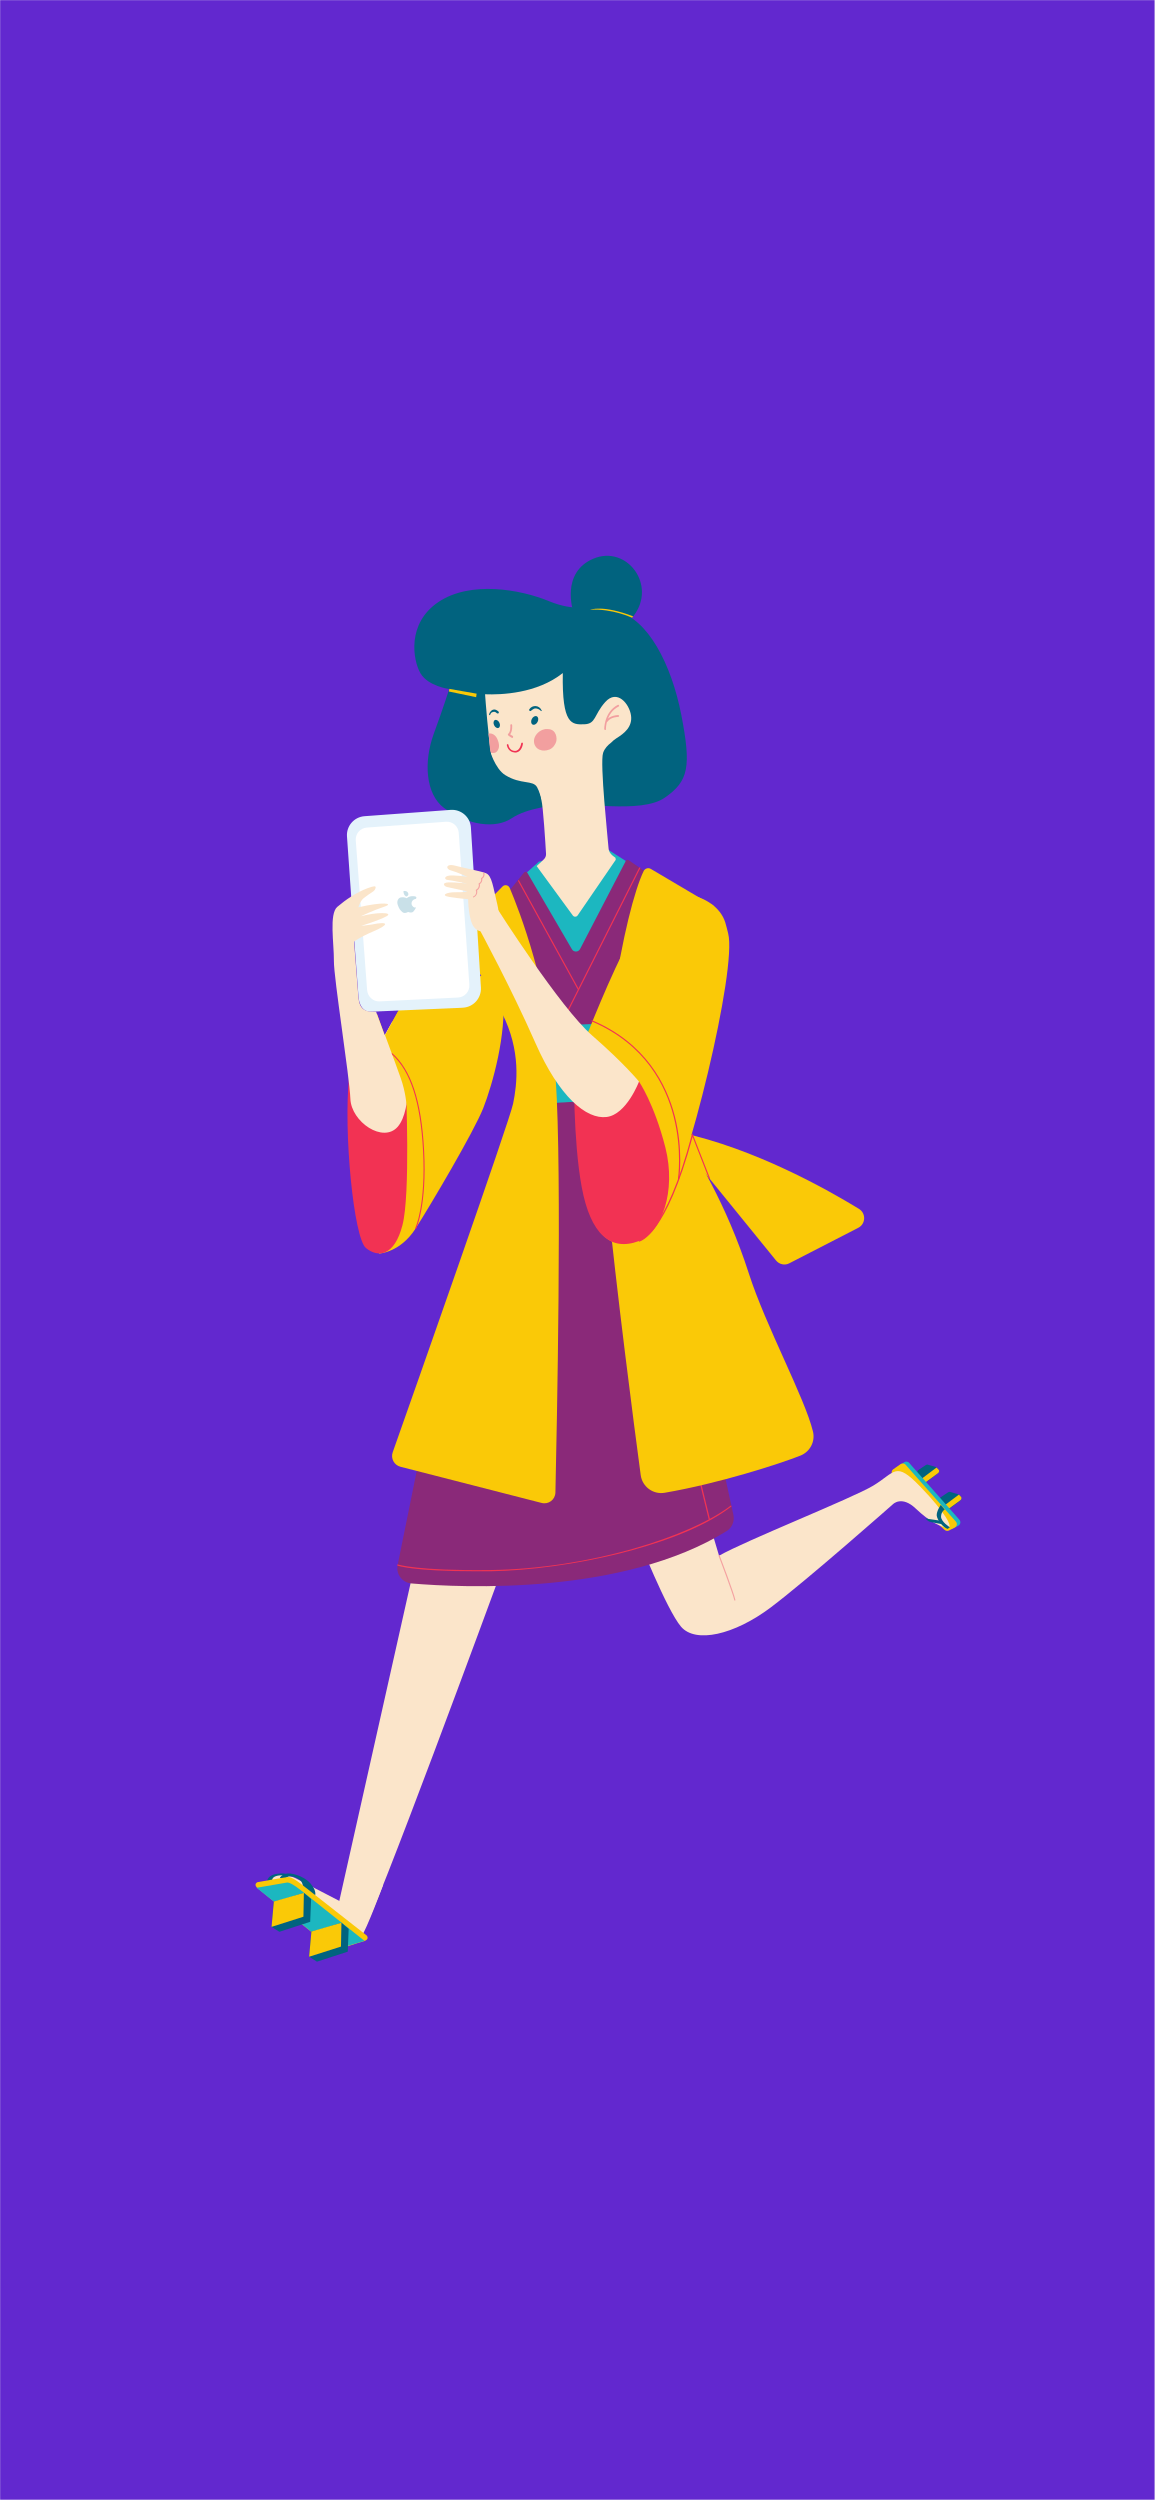
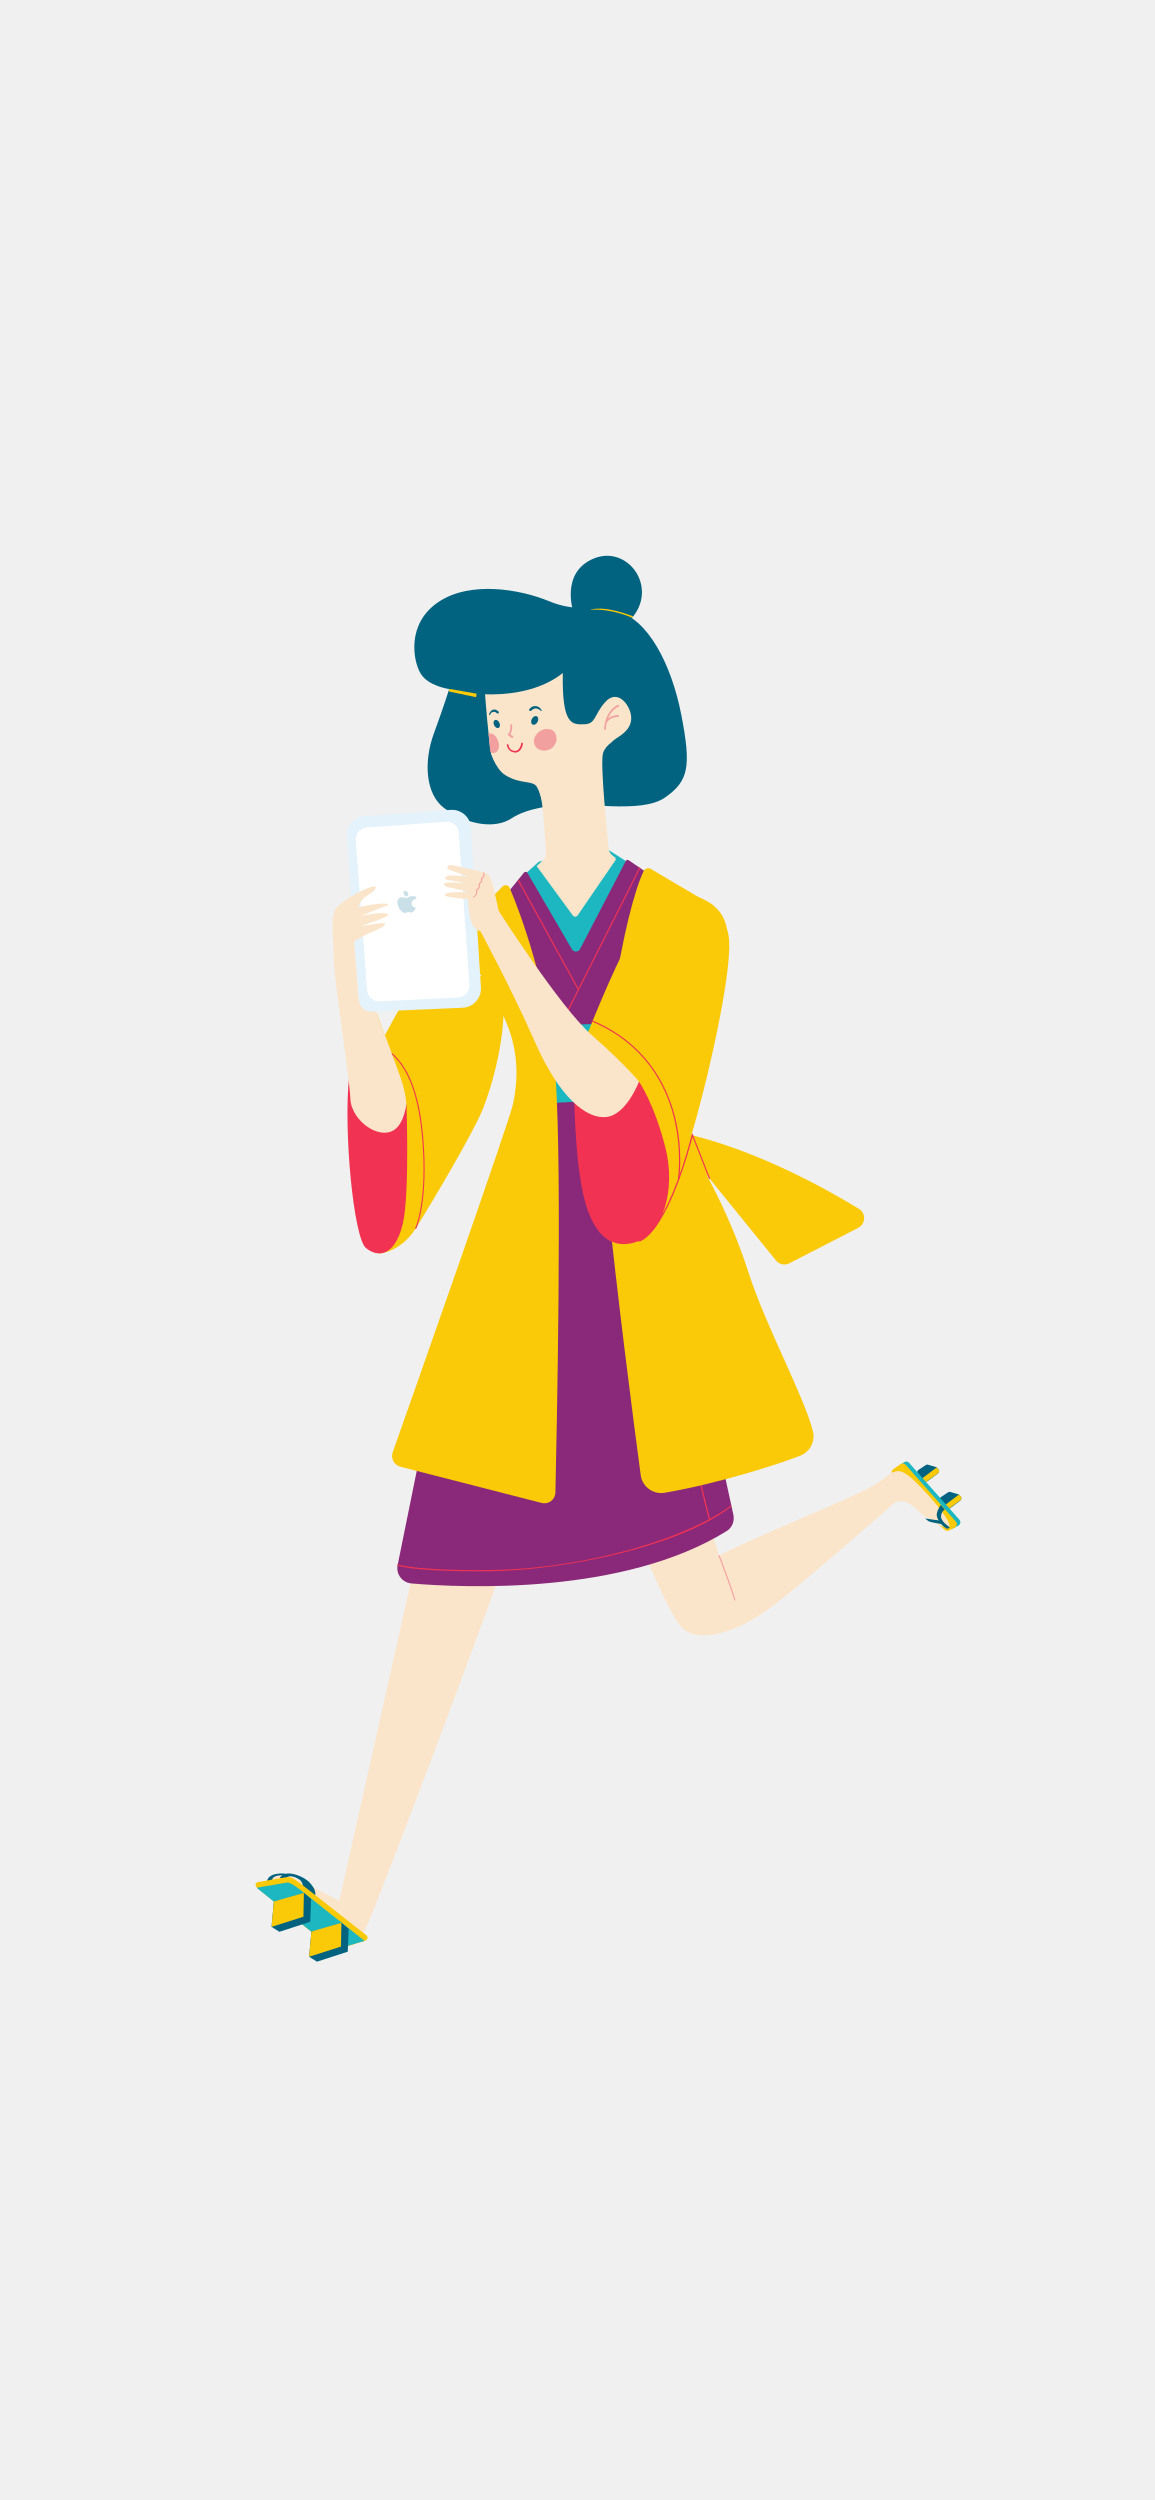
<svg xmlns="http://www.w3.org/2000/svg" version="1.1" id="Capa_1" x="0px" y="0px" viewBox="0 0 750 1624" style="enable-background:new 0 0 750 1624;" xml:space="preserve">
  <style type="text/css">
- 	.st0{fill:#6228cf;}
+ 	.st0{fill:#6228cf00;}
	.st1{fill:#01637F;}
	.st2{fill:#FAC907;}
	.st3{fill:#1CB7C0;}
	.st4{fill:#FBE5CA;}
	.st5{fill:#8A2979;}
	.st6{fill:#F23253;}
	.st7{fill:#E4F2FB;}
	.st8{fill:#FFFFFF;}
	.st9{fill:#F29F9F;}
	.st10{fill:#C9E0E8;}
	.st11{fill:#F03253;}
	.st12{fill:#F4A1A1;}
</style>
  <rect x="0.1" y="0.1" class="st0" width="749.9" height="1623.7" />
  <g style="transform: translateY(-80px)">
    <g>
      <g>
        <g>
          <g>
            <path class="st1" d="M596.6,1034.9l4.8-3.2c0.4-0.3,1-0.4,1.5-0.2l5.1,1.5c0.3,0.1,0.6,0.3,0.8,0.6l0.8,0.9       c0.7,0.8,0.5,2-0.3,2.6l-6.8,5.1c-0.7,0.6-1.8,0.4-2.4-0.2l-3.8-4.3C595.5,1036.8,595.7,1035.5,596.6,1034.9z" />
          </g>
        </g>
        <g>
          <g>
            <path class="st2" d="M608.4,1033.3l-10,7.5l2.7,2.2l8.2-6c0,0,1.2-0.8,0.6-2.1L608.4,1033.3z" />
          </g>
        </g>
        <g>
          <g>
            <path class="st1" d="M611.1,1052.6l4.8-3.2c0.4-0.3,1-0.4,1.5-0.2l5.1,1.5c0.3,0.1,0.6,0.3,0.8,0.6l0.8,0.9       c0.7,0.8,0.5,2-0.3,2.6l-6.8,5.1c-0.7,0.6-1.8,0.4-2.4-0.2l-3.8-4.3C610,1054.4,610.2,1053.2,611.1,1052.6z" />
          </g>
        </g>
        <g>
          <g>
            <path class="st2" d="M622.9,1050.9l-10,7.5l2.7,2.2l8.2-6c0,0,1.2-0.8,0.6-2.1L622.9,1050.9z" />
          </g>
        </g>
        <g>
          <g>
            <path class="st3" d="M613.5,1070.4l2.4,2.2c0.8,0.7,1.9,0.9,2.9,0.4l3.7-1.9c1.5-0.8,1.8-2.7,0.7-3.9l-32.6-36.9       c-0.8-1-2.3-1.1-3.3-0.4l-4.7,3.3c-1.3,0.9-1.4,2.7-0.4,3.8l31.1,33.4C613.4,1070.3,613.4,1070.3,613.5,1070.4z" />
          </g>
        </g>
        <g>
          <g>
            <path class="st2" d="M611.2,1071.6l2.4,2.2c0.8,0.7,1.9,0.9,2.9,0.4l3.7-1.9c1.5-0.8,1.8-2.7,0.7-3.9l-32.6-36.9       c-0.8-1-2.3-1.1-3.3-0.4l-4.7,3.3c-1.3,0.9-1.4,2.7-0.4,3.8l31.1,33.4C611.1,1071.5,611.1,1071.6,611.2,1071.6z" />
          </g>
        </g>
        <g>
          <g>
            <path class="st1" d="M186.9,1297.9c0,0-0.9-1.1-4.7-0.9s-7.6,1.2-8.6,4.4c-0.9,3.2,10.1,1.6,10.7-0.1       C184.9,1299.7,186.9,1297.9,186.9,1297.9z" />
          </g>
        </g>
        <g>
          <g>
            <path class="st2" d="M443.6,824.3l60.5,74.5c2.1,2.6,5.8,3.4,8.7,1.8l44.7-23c4.9-2.5,5.2-9.4,0.5-12.3       c-20.4-12.5-67.7-39.2-115.9-49.6C377.9,802,443.6,824.3,443.6,824.3z" />
          </g>
        </g>
        <g>
          <g>
            <path class="st4" d="M323.6,1106.2c0,0-82.4,224.5-88,228.6l-17.3-10.6l50.8-226.4L323.6,1106.2z" />
          </g>
        </g>
        <g>
          <g>
            <path class="st4" d="M414.3,1078.4c0,0,18.7,47.3,28.1,58.3s34.5,5.4,58.4-12.6c24-18.1,79.3-67,79.3-67s5.7-5.8,14.8,2.9       c9.1,8.7,16.4,12,20.6,12.4c4.3,0.4-1.6-10.1-17.8-26.8s-15.9-9.3-30.5-0.5c-13.6,8.2-83.5,35.9-100.1,45.5l-11.1-37.2       L414.3,1078.4z" />
          </g>
        </g>
        <g>
          <g>
            <polyline class="st3" points="406.2,639.1 393.2,630.8 350.1,639.7 339.1,649.6 356.2,807.2 403.9,800.2 426.7,657.5        408.9,642.4 406.2,639.1      " />
          </g>
        </g>
        <g>
          <g>
            <path class="st5" d="M409.2,793.6l-55.2,3.2l-82.9,236.8l-12.8,63.1c-1.2,5.8,3,11.4,8.9,11.9c33.9,2.9,137.8,7.6,204.8-34       c3.6-2.2,5.3-6.5,4.4-10.6l-12.7-58.2L409.2,793.6z" />
          </g>
        </g>
        <g>
          <g>
            <path class="st5" d="M425.8,650.7l-17.4-11.9c-0.7-0.5-1.6-0.2-1.9,0.5l-29.7,57.2c-1.1,2.1-4.1,2.2-5.3,0.1L342.6,647       c-0.5-0.8-1.6-0.9-2.2-0.2c-3.4,4.2-12.9,16.1-16.4,20c-4.3,4.7,26.9,79.8,26.9,79.8l55.1-2.3L425.8,650.7z" />
          </g>
        </g>
        <g>
          <g>
            <path class="st1" d="M362.3,603c-2.3,0.4-19.6,1.6-30,8.6c-10.4,6.9-28.3,4.7-43.8-6.7c-12.1-9-13.4-30-6.7-48.3s10-29,10-29       s-13.8-1.8-18.7-10.3c-4.9-8.5-9-32.4,11.8-46.3s53.2-8.1,71.4-0.6s25.2,2.3,44.7,6.9c19.5,4.5,35.1,33.7,41.6,67.2       c6.5,33.6,4.8,42.9-10.8,53.7S376.7,600.5,362.3,603z" />
          </g>
        </g>
        <g>
          <g>
            <path class="st4" d="M395.3,630.9c-0.3-4.8-5.8-55.5-3.5-61.9c1-2.9,3.1-5,5.1-6.5c0.9-1,2-1.9,3.5-2.9       c5-3.1,10.6-7.4,9.5-14.9s-9-17.2-16.7-8.7c-7.6,8.5-5.9,14.3-13.8,14.5s-14.4,0.5-13.8-33.3c-16.8,13.4-40.1,14.2-50.5,13.8       c0.3,4,2,27.4,4.4,42.6c2.6,16.7,14.4,17.8,22.9,17.8c6.8,0,8,3.5,9.3,8.3c1.1,4.1,2.6,27.9,3,34.9c0.1,1.3-0.4,2.5-1.2,3.4       c-1,1-2.2,2.2-3.6,3.4c-0.4,0.4-0.9,0.8-1.3,1.2l23.5,32.1c0.8,1.1,2.4,1,3.1,0l24.8-36.2c0,0-0.1-0.5-0.2-1.3       C397.5,635.6,395.5,634,395.3,630.9z" />
          </g>
        </g>
        <g>
          <g>
            <path class="st1" d="M372.4,477.3c0,0-8.5-25.3,13.1-34.4s41.5,17.2,26,37.3C395.9,500.4,372.4,477.3,372.4,477.3z" />
          </g>
        </g>
        <g>
          <g>
            <ellipse transform="matrix(0.9032 -0.4292 0.4292 0.9032 -204.9654 191.7645)" class="st1" cx="322.7" cy="550.3" rx="1.9" ry="2.8" />
          </g>
        </g>
        <g>
          <g>
            <ellipse transform="matrix(0.4587 -0.8886 0.8886 0.4587 -298.9183 605.2315)" class="st1" cx="347.3" cy="548" rx="3" ry="2.1" />
          </g>
        </g>
        <g>
          <g>
            <path class="st2" d="M309.6,530.6" />
          </g>
        </g>
        <g>
          <g>
            <polygon class="st2" points="291.9,527.5 309.6,530.6 309.3,532.9 291.6,529.2      " />
          </g>
        </g>
        <g>
          <g>
            <path class="st2" d="M410.6,481.3c0,0-12.8-6.1-27.3-5.2c0,0,8.2-3.4,28,4.3L410.6,481.3z" />
          </g>
        </g>
        <g>
          <path class="st6" d="M460.8,1067.4c-0.2,0-0.3-0.1-0.4-0.3l-7.3-29.9c-0.1-0.2,0.1-0.4,0.3-0.5c0.2-0.1,0.4,0.1,0.5,0.3      l7.3,29.9C461.2,1067.2,461.1,1067.4,460.8,1067.4L460.8,1067.4z" />
        </g>
        <g>
          <g>
            <path class="st2" d="M422.7,644.4l38.9,23c0,0,5.2,0.1,2.1,11.4s-30.2,82.4-34.8,95.4c-4.6,12.9,4,29.2,13.1,41.6       c9.1,12.5,29.9,46.2,44.4,91.3c11,34.3,36.4,80.9,41.7,102.8c1.6,6.5-1.9,13.1-8,15.6c-13.8,5.5-53.3,18.2-88.3,24.2       c-7.5,1.3-14.6-3.9-15.6-11.5c-4.4-32.7-15.5-118.2-22.2-185c-8.1-80.6,12.1-182.9,24.2-207.5       C419.1,644.1,421.1,643.5,422.7,644.4z" />
          </g>
        </g>
        <g>
          <g>
            <path class="st2" d="M326.4,655.9c1.4-1.5,3.9-1,4.7,0.9c6,14.1,25.8,64.9,29.9,124.4c4.2,61.4,0.7,227.6-0.2,268.3       c-0.1,4.7-4.5,8-9,6.8l-91.7-23.5c-4.1-1.1-6.4-5.4-5-9.4c13.7-38.7,75.9-215.2,78.2-226.4c2.6-12.6,5.3-34.3-7.2-58.9       c-9.3-18.4-21.7-37.6-27.4-46.2c-1.8-2.7-1.4-6.3,0.8-8.6L326.4,655.9z" />
          </g>
        </g>
        <g>
          <g>
            <path class="st2" d="M326.7,727c-2.6-24.3-20.1-11.2-75.3,8.2c-1.6,0.6,8.8,0.4,7.4,1.3l-0.2,0.5l-8.6,15.7l-5-13.8       c-32.8,27,1.3,155.4,1.3,155.4S260,893.7,270,878s37.7-62.6,43.9-78.1C320,784.4,329.2,751.3,326.7,727z" />
          </g>
        </g>
        <g>
          <g>
            <path class="st2" d="M420.2,670.7c11.3-17,44.6-11.1,50.9,8.4c0.2,0.5,1.8,6.6,1.9,7.2c6,22.9-26.4,156.2-43.3,184.1       c-16.9,27.9-42.2,22.9-48.8-12s-11.4-76.9,1.4-108.6C391.7,726.3,406.7,691,420.2,670.7z" />
          </g>
        </g>
        <g>
          <g>
            <path class="st6" d="M415.1,782.6c0,0,9.8,14.1,17.1,42.7c7.3,28.6-2.5,55.4-17.2,60.9c-18.4,6.9-31.4-4.4-37.1-35       s-5-75.9-5-75.9L415.1,782.6z" />
          </g>
        </g>
        <g>
          <path class="st6" d="M369.2,736.4c-0.1,0-0.1,0-0.2,0c-0.2-0.1-0.3-0.3-0.2-0.5l46.4-92.2c0.1-0.2,0.3-0.3,0.5-0.2      s0.3,0.3,0.2,0.5l-46.4,92.2C369.4,736.3,369.3,736.4,369.2,736.4z" />
        </g>
        <g>
          <g>
            <path class="st4" d="M415.1,782.6c0,0-8.1,21.5-21.1,23c-13,1.6-30.7-12.8-46.3-48.3c-15.6-35.5-36.2-73.5-36.2-73.5l11.3-13.9       c0,0,41,64.6,61.9,82.8C405.6,770.9,415.1,782.6,415.1,782.6z" />
          </g>
        </g>
        <g>
          <g>
            <path class="st7" d="M230.2,691.7l2.7,35.9c0,0,0.4,10,8.3,9.6c7.9-0.3,57.8-2.5,57.8-2.5l1.6-0.1c6.9-0.3,12.2-6.2,11.8-13.1       l-6.5-103.9c-0.4-6.9-6.4-12-13.2-11.5l-55.9,4.1c-6.8,0.5-11.9,6.4-11.4,13.2L230.2,691.7z" />
          </g>
        </g>
        <g>
          <g>
            <path class="st8" d="M238.5,723.3l-7.4-97.4c-0.3-4.3,2.9-8,7.2-8.3l51.4-3.8c4.3-0.3,8,2.9,8.3,7.2l6.9,98.7       c0.3,4.3-3,8.1-7.4,8.3l-51,2.5C242.5,730.7,238.9,727.5,238.5,723.3z" />
          </g>
        </g>
        <g>
          <g>
            <path class="st4" d="M317.5,684.4c0,0-5.5,2.6-9.4-1.9s-4-18.4-4-18.4s-5.7-0.4-12-1.4s-2.1-3.2,3.8-3.1s7.7-0.5,7.7-0.5       s-11.2-2.4-13.2-2.9s-3.7-2.8,0.9-3s12.3,0.8,12.3,0.8s-10.6-2.2-12.9-2.4s-2.7-3.2,3.7-2.9c5.9,0.2,9.4,1,9.4,1       s-7.1-3.3-10.7-4.2c-3.7-0.8-3.8-4.9,2.8-3.1c4.3,1.2,15.7,3.3,19.7,4.8s4.7,9,7.5,20.5C325.9,679.1,320.5,684,317.5,684.4z" />
          </g>
        </g>
        <g>
          <g>
            <path class="st6" d="M263.7,786.8c0,0,3,69.2-2.3,89.2c-5.2,20-15.8,21.2-23.7,14.7s-14.7-75.5-10.9-111.5       C230.6,743.3,263.7,786.8,263.7,786.8z" />
          </g>
        </g>
        <g>
          <g>
            <path class="st4" d="M261.8,759.1c-1.9-5.2-4.6-11.1-6.9-15.6l-5,9l-5.5-15l0.1,0.1c-0.1-0.3-0.2-0.4-0.2-0.4H243       c-9.2,0.4-9.9-5.6-10.3-11l-2.7-34.5c0,0,3-2.6,12.8-6.8s10.3-6.7-1.5-4.3l-6.8,0.9c0,0,11.7-3.6,16.6-6.3       c4.9-2.7-7-2.8-16.9,0.1c0,0,8.6-4.1,15.4-6.3s-0.8-3.4-16.8,0.4c0,0,1.1-4.1,3.5-6c1.7-1.4,4.6-3.3,6.1-4.3       c0.8-0.6,1.4-1.4,1.6-2.4c0.2-1.3-0.9-1.3-5.3,0.3c-7.4,2.8-14.2,7.5-19.6,12.1c-5.4,4.6-2.1,23.8-2.2,35.1       c-0.1,11.3,10.1,74.6,10.7,89.6c0.6,15,21.3,29.1,30.8,18.1C268,800.7,265.4,768.9,261.8,759.1z" />
          </g>
        </g>
        <g>
          <g>
            <path class="st9" d="M244.5,737.5" />
          </g>
        </g>
        <g>
          <g>
            <path class="st2" d="M272,754.6l-13.4-17.7l-8.5,15.5c4,10.8,8.9,24.1,10.2,27.9c3.2,9,3.8,17.4,3.8,17.4l6.5-10.4L272,754.6z" />
          </g>
        </g>
        <g>
          <g>
            <path class="st6" d="M275.5,827.3c-1.7-32.3-8.4-52.5-21.1-63.5c0.1,0.4,0.2,0.9,0.4,1.3c12,11,18.3,30.9,20,62.2       c1.9,35.8-5,50.4-5.1,50.5c-0.1,0.2,0,0.4,0.2,0.5c0.1,0,0.1,0,0.2,0s0.3-0.1,0.3-0.2C270.4,878,277.4,863.3,275.5,827.3z" />
          </g>
        </g>
        <g>
          <g>
            <path class="st4" d="M248.9,1304.4c0,0-10.7,28.9-14.3,33.9s-9.9,3.7-21.1-2.1c-11.2-5.7-32.5-26.1-36.1-32.6       c-3.6-6.6,9.1-6.4,14.8-3.4c11.4,5.9,32.8,17,32.8,17l5.2-27.9L248.9,1304.4z" />
          </g>
        </g>
        <g>
          <g>
            <path class="st1" d="M181.8,1299.8c0,0,1.3-2.6,5.3-2.8c4-0.2,12.3,2.6,15.6,7.9c0,0,2.2,2.3,2.2,5.8l-2.8,1.9l-5.2-4.7       c0,0,0.3-4-1.4-6s-5.8-3.4-7.7-3s-3.4,2.4-3.4,2.4L181.8,1299.8z" />
          </g>
        </g>
        <g>
          <g>
            <path class="st2" d="M167.1,1302.7c0,0,17.9-3.2,19.3-3.3c1.3-0.2,3.1-0.2,9,4.3c6.9,5.4,42.8,33.6,42.8,33.6s2.3,2.6-2.1,3.8       c-5.3,1.4-15,4.9-16.6,5.3s-3.1-0.6-8.4-4.5c-5.3-3.9-44-35.5-44-35.5S164.6,1304.2,167.1,1302.7z" />
          </g>
        </g>
        <g>
          <g>
            <path class="st3" d="M166.7,1306.3c0,0,18.3-3.1,19.7-3.4c1.4-0.2,4.5,1.4,9,5s41.4,32.9,41.4,32.9l-14.2,4.2l-19.4-9.4       L166.7,1306.3z" />
          </g>
        </g>
        <g>
          <g>
            <polygon class="st1" points="183.1,1314.1 197.4,1309.6 202.1,1313.6 201.5,1328.4 181.5,1334.9 176.4,1331.7 177.9,1315.2             " />
          </g>
        </g>
        <g>
          <g>
            <polygon class="st2" points="176.4,1331.7 197.1,1325.1 197.4,1309.6 177.9,1315.2      " />
          </g>
        </g>
        <g>
          <g>
            <polygon class="st1" points="207.5,1333.5 221.8,1329 226.5,1333 225.9,1347.8 205.9,1354.3 200.8,1351.1 202.3,1334.7             " />
          </g>
        </g>
        <g>
          <g>
            <polygon class="st2" points="200.8,1351.1 221.5,1344.5 221.8,1329 202.3,1334.7      " />
          </g>
        </g>
        <g>
          <g>
            <path class="st1" d="M617,1072.1c0,0-5.7-3.5-5.7-6.9c0.1-3.4,2.4-4.6,2.4-4.6l-2.6-3c0,0-2.9,4.2-2.6,7       c0.4,2.8,3.8,7.5,7.1,8.6L617,1072.1z" />
          </g>
        </g>
        <g>
          <g>
            <path class="st1" d="M613.3,1070.3c0,0-8.7-1.4-9.7-1.9s-2.6-2-2.6-2l9.7,1.4L613.3,1070.3z" />
          </g>
        </g>
        <g>
          <g>
            <g>
              <g>
                <path class="st10" d="M263.9,662.4c0,0-1.9-0.8-1.8-3.6c0,0,2.3-0.4,3,1.3C265.9,661.8,263.9,662.4,263.9,662.4z" />
              </g>
            </g>
          </g>
          <g>
            <g>
              <g>
                <path class="st10" d="M269.7,662.3c0,0-3.3-0.8-5.5,1.2c0,0-1.5-0.9-3.5-0.6c-2,0.2-3.2,2.5-2.3,5c0.9,2.5,1.5,3.3,3,4.6         s3.7-0.1,3.7-0.1s1.3,0.6,2.5,0.3c1.3-0.2,2.7-3.3,2.7-3.3s-1.1,0.7-2.4-0.9c-1.3-1.6-0.3-4.3,2.3-4.6         C270.1,663.9,271.2,662.8,269.7,662.3z" />
              </g>
            </g>
          </g>
        </g>
        <g>
          <g>
            <g>
              <path class="st11" d="M334.3,568.8c-3.5-0.2-4.8-3.2-5.1-4.8c0-0.3,0.2-0.6,0.5-0.6s0.6,0.2,0.6,0.5c0,0.2,0.6,3.8,4.1,3.9        c3.5,0.1,4.1-4.8,4.2-4.9c0-0.3,0.3-0.5,0.6-0.5c0.3,0,0.5,0.3,0.5,0.6c-0.2,2.1-1.6,6-5.3,5.9        C334.4,568.8,334.4,568.8,334.3,568.8z" />
            </g>
          </g>
        </g>
        <g>
          <g>
            <path class="st1" d="M344.7,541.9L344.7,541.9c0.4-0.2,1.7-1.6,3-1.7c1.3-0.1,2.8,0.7,3.7,1.6c0,0,0.3,0.3,0.5,0       c0-0.1,0-0.3-0.1-0.4c-1.5-3.4-6-3.7-8-0.6C343.5,541.5,344.1,542,344.7,541.9z" />
          </g>
        </g>
        <g>
          <g>
            <path class="st1" d="M318.4,542.5c-0.1,0.2-0.2,0.3-0.3,0.5c-0.8,1.5-0.2,1.9,0.3,1.3c0.1-0.1,0.1-0.3,0.2-0.4       c0.2-0.5,0.4-1.1,1.7-1.4c0.3-0.1,0.6-0.1,0.9-0.1c1,0.1,1.3,1,2.1,1.1c0.1,0,0.2,0,0.3,0c0.4-0.2,0.7-0.9,0.2-1.3       c-1-0.9-2.2-1.6-3.5-1.2C319.5,541.3,318.9,541.8,318.4,542.5z" />
          </g>
        </g>
        <g>
          <g>
            <path class="st9" d="M323.4,560.9c-0.9-2.7-3.1-4.9-6.1-4.4c0.6,4.2,0.6,8.3,1.4,12.4c0.5,0.2,1.1,0.2,1.6,0.2       c0.8,0.1,1.8-0.1,2.6-1.1c0.2-0.2,0.4-0.5,0.5-0.7C324.7,565.2,324.1,562.6,323.4,560.9z" />
          </g>
        </g>
        <g>
          <g>
            <path class="st9" d="M355.8,553.6c-0.2,0-0.3,0-0.5,0c-0.6-0.1-1.2,0-1.9,0.2c-2.9,0.7-5.5,3.1-6.3,5.9       c-0.8,2.8,0.4,5.9,3.1,7.2c0.5,0.2,1.1,0.4,1.6,0.5c0.2,0.1,0.4,0.1,0.6,0.1c0,0,2,0.4,4.5-0.6c2.4-1,3.8-3.2,4.4-5.1       S361.7,553.7,355.8,553.6z" />
          </g>
        </g>
        <g>
          <g>
            <path class="st1" d="M317.9,566.7c0,0,3.6,12.7,10.3,16.8c10.3,6.4,18,3,20.7,7.9c3,5.5,4.7,15.2-2.7,12.4       c-6-2.3-34.5-5.4-34.5-5.4S309,561.7,317.9,566.7z" />
          </g>
        </g>
      </g>
      <g>
        <g>
          <g>
            <path class="st9" d="M332.7,559.4c-0.1,0-0.2,0-0.2-0.1c-1.1-0.5-2.3-1.6-2.4-1.6c-0.1-0.1-0.2-0.3-0.2-0.5s0.1-0.3,0.2-0.5       c1.5-1.2,1.5-4.4,1.4-5.6c0-0.3,0.2-0.6,0.5-0.7c0.3,0,0.6,0.2,0.7,0.5c0,0.2,0.4,4-1.3,6.1c0.4,0.3,1,0.8,1.6,1       c0.3,0.1,0.4,0.5,0.3,0.8C333.2,559.3,332.9,559.4,332.7,559.4z" />
          </g>
        </g>
      </g>
      <g>
        <g>
          <g>
            <path class="st9" d="M393.1,554.2c-0.3,0-0.6-0.3-0.6-0.6c0-0.1-0.1-11.1,8.8-15.7c0.3-0.2,0.7,0,0.8,0.3       c0.2,0.3,0,0.7-0.3,0.8c-8.3,4.2-8.2,14.5-8.2,14.6C393.8,553.9,393.5,554.2,393.1,554.2C393.2,554.2,393.2,554.2,393.1,554.2z       " />
          </g>
        </g>
      </g>
      <g>
        <g>
          <g>
            <path class="st9" d="M394.1,549c-0.1,0-0.3,0-0.4-0.1c-0.3-0.2-0.3-0.6-0.1-0.8c2.6-3.5,7.8-3.6,8-3.6c0.3,0,0.6,0.3,0.6,0.6       s-0.3,0.6-0.6,0.6c0,0-4.8,0-7,3.1C394.5,548.9,394.3,549,394.1,549z" />
          </g>
        </g>
      </g>
    </g>
    <g>
      <g>
        <path class="st12" d="M477.4,1119.8c-0.2,0-0.3-0.1-0.4-0.3c-0.8-4.1-10.1-28.5-10.2-28.8c-0.1-0.2,0-0.4,0.2-0.5s0.4,0,0.5,0.2     c0.4,1,9.4,24.7,10.2,28.9C477.8,1119.5,477.7,1119.7,477.4,1119.8L477.4,1119.8z" />
      </g>
    </g>
    <g>
      <g>
        <path class="st12" d="M307.7,663.1c-0.2,0-0.3-0.1-0.4-0.3s0-0.4,0.2-0.5c0.7-0.3,1.3-0.8,1.6-1.6c0.3-0.8,0.3-1.6,0-2.3     c0-0.1,0-0.2,0-0.3s0.1-0.2,0.2-0.2c1.3-0.6,2.1-2.3,1.6-3.6c-0.1-0.2,0-0.4,0.2-0.5c1.1-0.5,1.7-1.8,1.4-3     c-0.1-0.2,0-0.4,0.2-0.5c1-0.5,1.6-1.9,1.2-3c-0.1-0.2,0-0.4,0.2-0.5s0.4,0,0.5,0.2c0.5,1.4-0.1,3-1.3,3.8     c0.2,1.3-0.4,2.8-1.6,3.5c0.4,1.6-0.4,3.3-1.8,4.1c0.2,0.8,0.2,1.7-0.2,2.5c-0.4,1-1.2,1.7-2.1,2     C307.8,663.1,307.8,663.1,307.7,663.1z" />
      </g>
    </g>
    <g>
      <path class="st6" d="M415.1,886.6l-0.1-0.8c0.2,0,17.4-4.2,34.4-68.7l0.3-1.1l11.6,29.6l-0.7,0.3l-10.7-27.4    C432.7,882.6,415.8,886.5,415.1,886.6z" />
    </g>
    <g>
      <path class="st6" d="M375.6,723c-0.1,0-0.3-0.1-0.3-0.2l-38.8-70.5c-0.1-0.2,0-0.4,0.2-0.5s0.4,0,0.5,0.2l38.8,70.5    c0.1,0.2,0,0.4-0.2,0.5C375.7,722.9,375.7,723,375.6,723z" />
    </g>
    <g>
      <path class="st6" d="M308.5,1100.7c-39.6,0-49.9-3.5-50.3-3.7c-0.2-0.1-0.3-0.3-0.2-0.5c0.1-0.2,0.3-0.3,0.5-0.2    c0.1,0,12.4,4.2,60.2,3.6c64.5-0.9,130-21.9,155.9-41.8c0.2-0.1,0.4-0.1,0.5,0.1s0.1,0.4-0.1,0.5c-19.8,15.2-50.5,24.9-72.7,30.5    c-27.9,6.9-58.4,11.1-83.6,11.5C315.1,1100.7,311.7,1100.7,308.5,1100.7z" />
    </g>
    <g>
      <path class="st6" d="M440.8,846.2L440.8,846.2c-0.3,0-0.4-0.2-0.4-0.4s2.8-18.7-2.8-40.5c-5.1-20.1-18.5-47.1-53.2-61.8    c-0.2-0.1-0.3-0.3-0.2-0.5c0.1-0.2,0.3-0.3,0.5-0.2c35,14.9,48.5,42.1,53.7,62.4c5.6,21.9,2.8,40.6,2.8,40.8    C441.2,846,441,846.2,440.8,846.2z" />
    </g>
  </g>
</svg>
